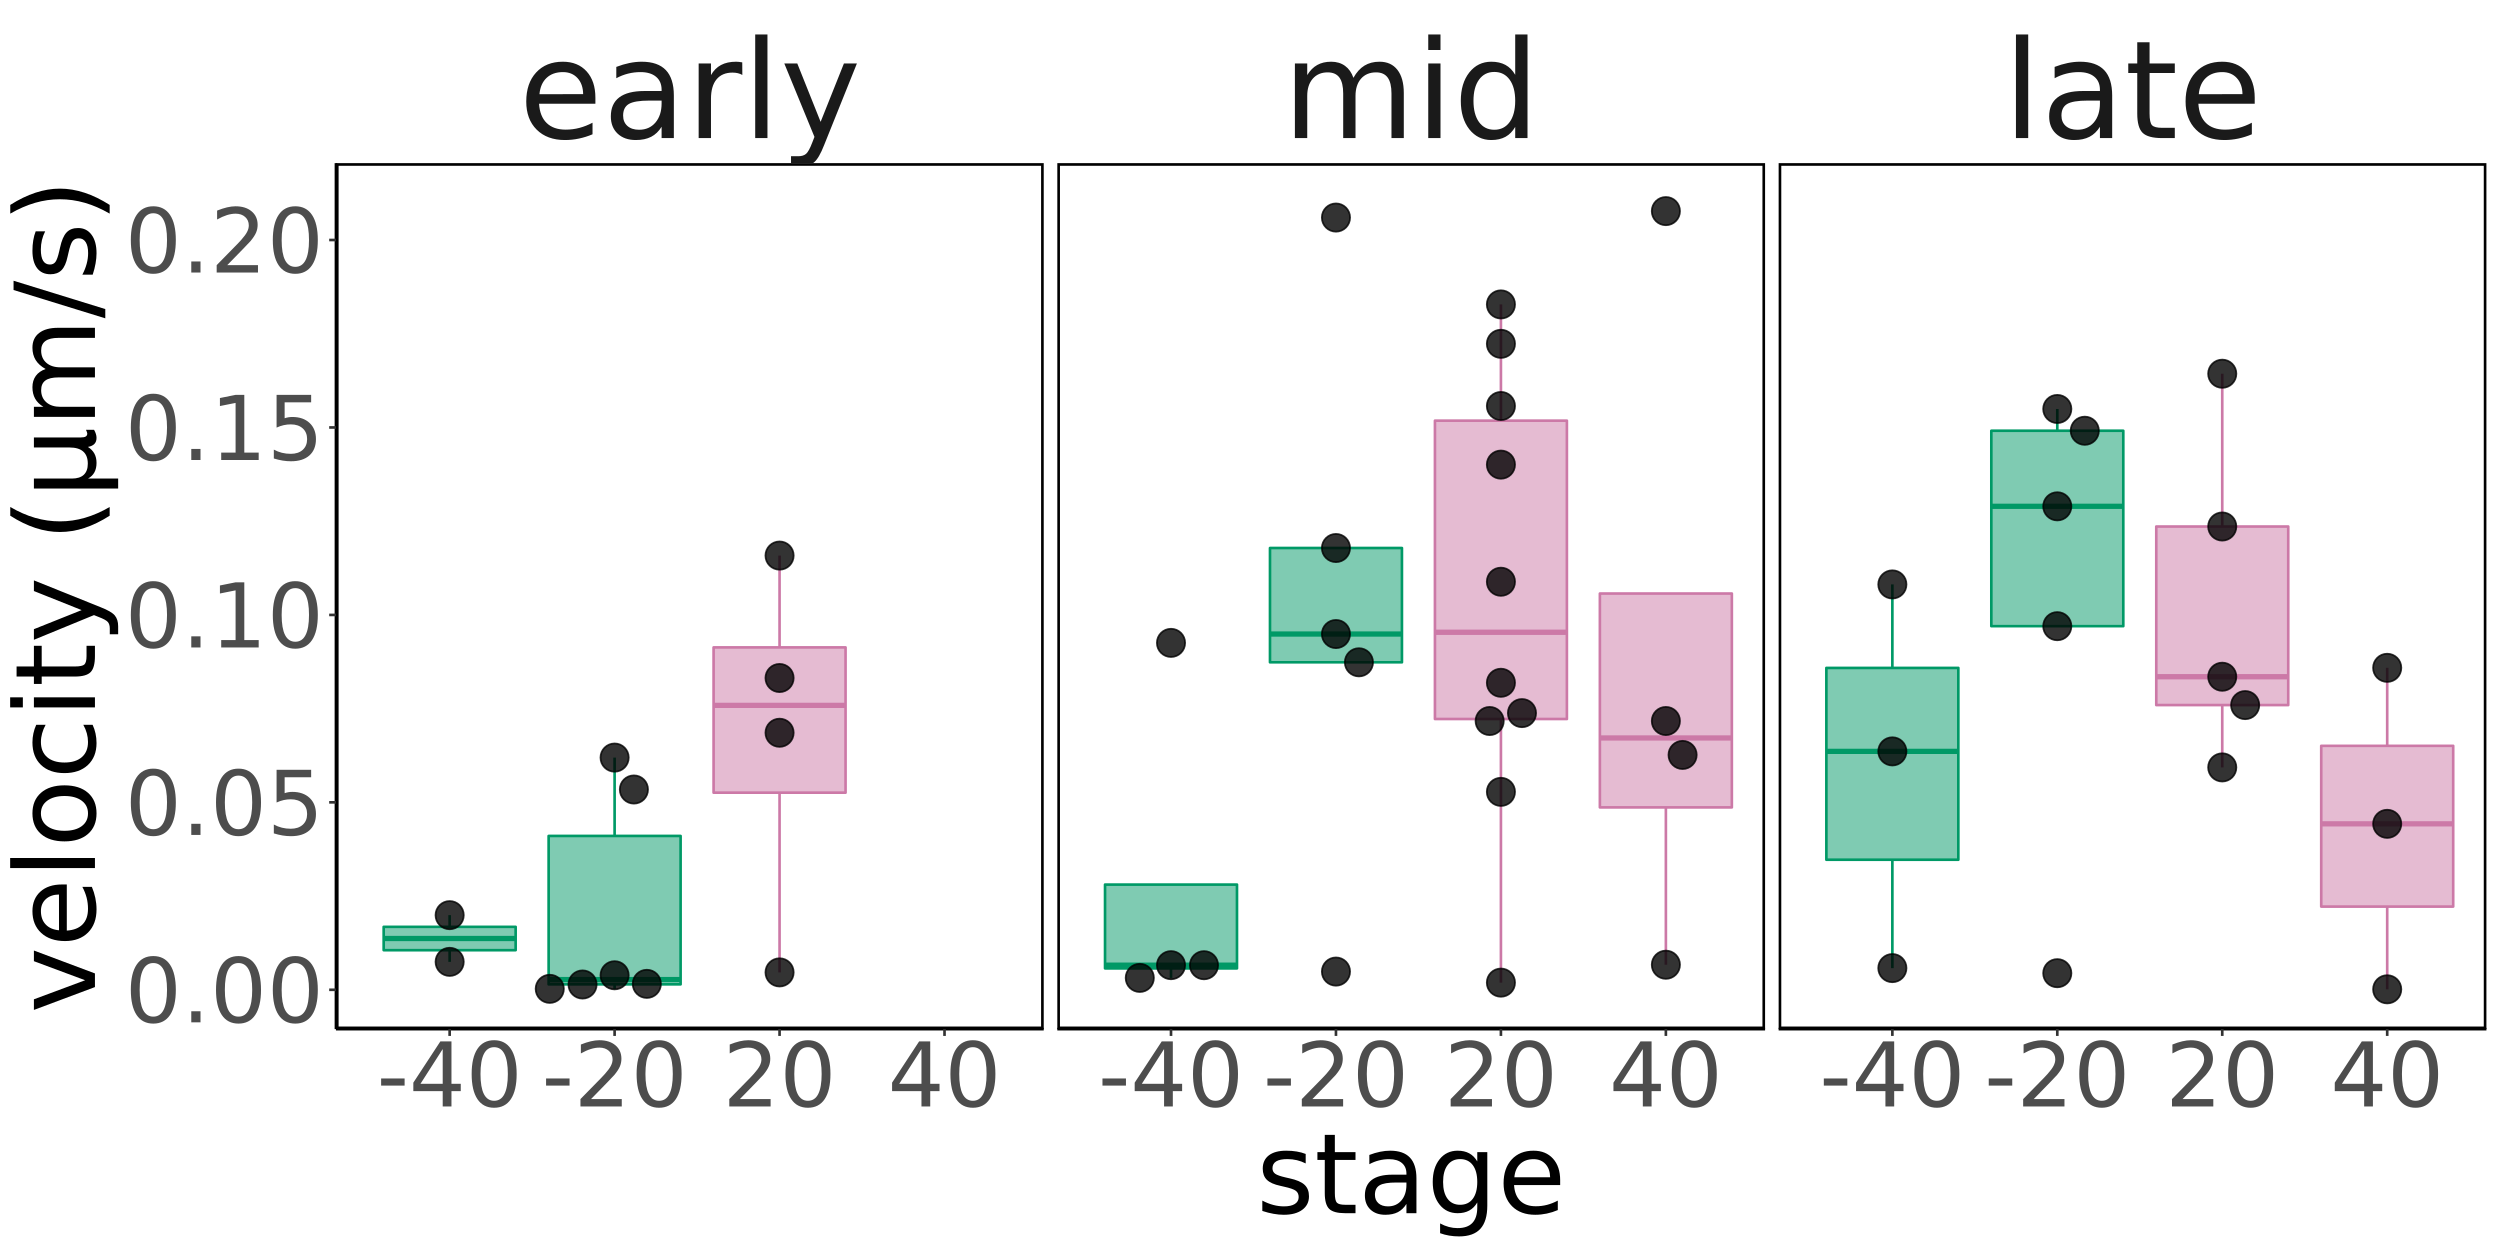
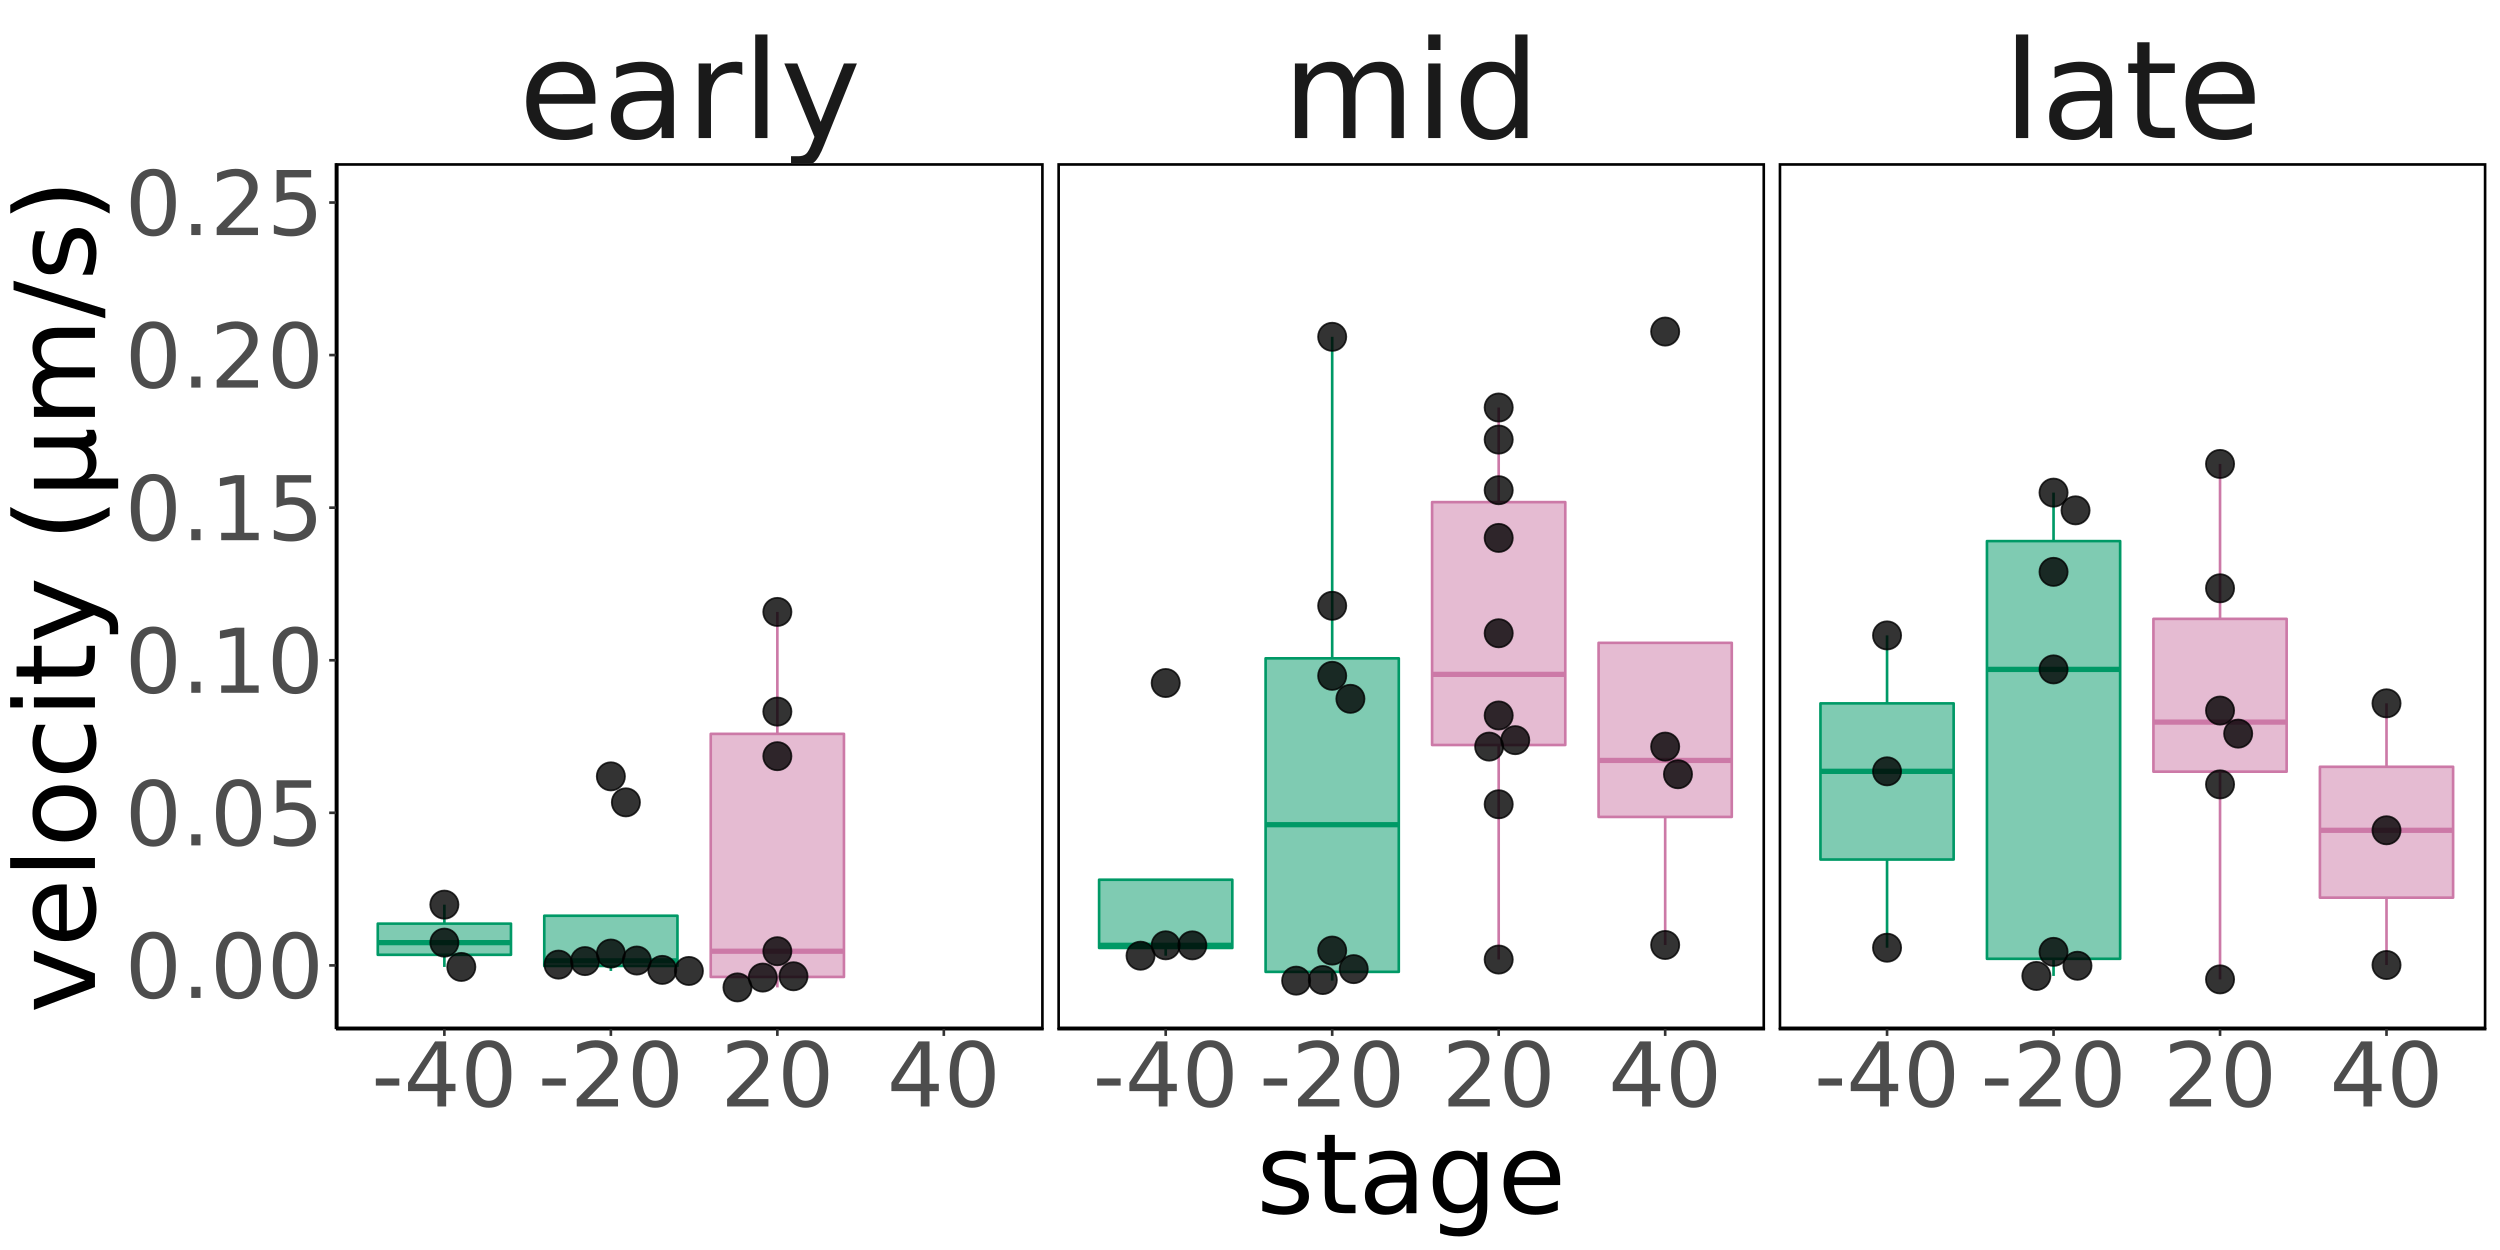
<svg xmlns="http://www.w3.org/2000/svg" class="svglite" width="1008.00pt" height="504.00pt" viewBox="0 0 1008.00 504.00">
  <defs>
    <style type="text/css">
    .svglite line, .svglite polyline, .svglite polygon, .svglite path, .svglite rect, .svglite circle {
      fill: none;
      stroke: #000000;
      stroke-linecap: round;
      stroke-linejoin: round;
      stroke-miterlimit: 10.00;
    }
    .svglite text {
      white-space: pre;
    }
  </style>
  </defs>
  <rect width="100%" height="100%" style="stroke: none; fill: #FFFFFF;" />
  <defs>
    <clipPath id="cpMC4wMHwxMDA4LjAwfDAuMDB8NTA0LjAw">
      <rect x="0.00" y="0.00" width="1008.00" height="504.00" />
    </clipPath>
  </defs>
  <g clip-path="url(#cpMC4wMHwxMDA4LjAwfDAuMDB8NTA0LjAw)">
    <rect x="0.00" y="0.00" width="1008.00" height="504.00" style="stroke-width: 1.07; stroke: #FFFFFF; fill: #FFFFFF;" />
  </g>
  <defs>
    <clipPath id="cpMTM1LjQ2fDQyMC44M3w2NS43OHw0MTQuOTU=">
      <rect x="135.46" y="65.78" width="285.37" height="349.17" />
    </clipPath>
  </defs>
  <g clip-path="url(#cpMTM1LjQ2fDQyMC44M3w2NS43OHw0MTQuOTU=)">
    <rect x="135.46" y="65.78" width="285.37" height="349.17" style="stroke-width: 2.13; fill: #FFFFFF;" />
-     <line x1="181.30" y1="373.70" x2="181.30" y2="368.99" style="stroke-width: 1.07; stroke: #009966; stroke-linecap: butt;" />
-     <line x1="181.30" y1="383.11" x2="181.30" y2="387.82" style="stroke-width: 1.07; stroke: #009966; stroke-linecap: butt;" />
-     <polygon points="154.70,373.70 154.70,383.11 207.91,383.11 207.91,373.70 154.70,373.70 " style="stroke-width: 1.07; stroke: #009966; fill: #009966; fill-opacity: 0.50;" />
-     <line x1="154.70" y1="378.41" x2="207.91" y2="378.41" style="stroke-width: 2.13; stroke: #009966; stroke-linecap: butt;" />
-     <line x1="247.81" y1="337.06" x2="247.81" y2="305.46" style="stroke-width: 1.07; stroke: #009966; stroke-linecap: butt;" />
-     <line x1="247.81" y1="396.89" x2="247.81" y2="398.70" style="stroke-width: 1.07; stroke: #009966; stroke-linecap: butt;" />
-     <polygon points="221.21,337.06 221.21,396.89 274.42,396.89 274.42,337.06 221.21,337.06 " style="stroke-width: 1.07; stroke: #009966; fill: #009966; fill-opacity: 0.50;" />
-     <line x1="221.21" y1="394.96" x2="274.42" y2="394.96" style="stroke-width: 2.13; stroke: #009966; stroke-linecap: butt;" />
-     <line x1="314.32" y1="261.03" x2="314.32" y2="224.01" style="stroke-width: 1.07; stroke: #CC79A7; stroke-linecap: butt;" />
-     <line x1="314.32" y1="319.61" x2="314.32" y2="392.07" style="stroke-width: 1.07; stroke: #CC79A7; stroke-linecap: butt;" />
-     <polygon points="287.72,261.03 287.72,319.61 340.93,319.61 340.93,261.03 287.72,261.03 " style="stroke-width: 1.07; stroke: #CC79A7; fill: #CC79A7; fill-opacity: 0.50;" />
-     <line x1="287.72" y1="284.41" x2="340.93" y2="284.41" style="stroke-width: 2.13; stroke: #CC79A7; stroke-linecap: butt;" />
-     <circle cx="247.81" cy="305.46" r="5.69" style="stroke-width: 0.71; stroke: #000000; stroke-opacity: 0.80; fill: #000000; fill-opacity: 0.80;" />
-     <circle cx="255.59" cy="318.33" r="5.69" style="stroke-width: 0.71; stroke: #000000; stroke-opacity: 0.80; fill: #000000; fill-opacity: 0.80;" />
-     <circle cx="247.81" cy="393.23" r="5.69" style="stroke-width: 0.71; stroke: #000000; stroke-opacity: 0.80; fill: #000000; fill-opacity: 0.80;" />
-     <circle cx="181.30" cy="368.99" r="5.69" style="stroke-width: 0.71; stroke: #000000; stroke-opacity: 0.80; fill: #000000; fill-opacity: 0.80;" />
-     <circle cx="260.80" cy="396.69" r="5.69" style="stroke-width: 0.71; stroke: #000000; stroke-opacity: 0.80; fill: #000000; fill-opacity: 0.80;" />
-     <circle cx="221.66" cy="398.70" r="5.69" style="stroke-width: 0.71; stroke: #000000; stroke-opacity: 0.80; fill: #000000; fill-opacity: 0.80;" />
-     <circle cx="181.30" cy="387.82" r="5.69" style="stroke-width: 0.71; stroke: #000000; stroke-opacity: 0.80; fill: #000000; fill-opacity: 0.80;" />
-     <circle cx="234.88" cy="396.95" r="5.69" style="stroke-width: 0.71; stroke: #000000; stroke-opacity: 0.80; fill: #000000; fill-opacity: 0.80;" />
-     <circle cx="314.32" cy="273.37" r="5.69" style="stroke-width: 0.71; stroke: #000000; stroke-opacity: 0.80; fill: #000000; fill-opacity: 0.80;" />
-     <circle cx="314.32" cy="295.45" r="5.69" style="stroke-width: 0.71; stroke: #000000; stroke-opacity: 0.80; fill: #000000; fill-opacity: 0.80;" />
-     <circle cx="314.32" cy="392.07" r="5.69" style="stroke-width: 0.71; stroke: #000000; stroke-opacity: 0.80; fill: #000000; fill-opacity: 0.80;" />
-     <circle cx="314.32" cy="224.01" r="5.69" style="stroke-width: 0.71; stroke: #000000; stroke-opacity: 0.80; fill: #000000; fill-opacity: 0.80;" />
+     <line x1="179.17" y1="372.41" x2="179.17" y2="364.75" style="stroke-width: 1.07; stroke: #009966; stroke-linecap: butt;" />
+     <line x1="179.17" y1="384.97" x2="179.17" y2="389.87" style="stroke-width: 1.07; stroke: #009966; stroke-linecap: butt;" />
+     <polygon points="152.32,372.41 152.32,384.97 206.02,384.97 206.02,372.41 152.32,372.41 " style="stroke-width: 1.07; stroke: #009966; fill: #009966; fill-opacity: 0.50;" />
+     <line x1="152.32" y1="380.07" x2="206.02" y2="380.07" style="stroke-width: 2.13; stroke: #009966; stroke-linecap: butt;" />
+     <line x1="246.30" y1="369.23" x2="246.30" y2="369.23" style="stroke-width: 1.07; stroke: #009966; stroke-linecap: butt;" />
+     <line x1="246.30" y1="389.46" x2="246.30" y2="391.49" style="stroke-width: 1.07; stroke: #009966; stroke-linecap: butt;" />
+     <polygon points="219.45,369.23 219.45,389.46 273.15,389.46 273.15,369.23 219.45,369.23 " style="stroke-width: 1.07; stroke: #009966; fill: #009966; fill-opacity: 0.50;" />
+     <line x1="219.45" y1="387.40" x2="273.15" y2="387.40" style="stroke-width: 2.13; stroke: #009966; stroke-linecap: butt;" />
+     <line x1="313.43" y1="295.90" x2="313.43" y2="246.73" style="stroke-width: 1.07; stroke: #CC79A7; stroke-linecap: butt;" />
+     <line x1="313.43" y1="393.90" x2="313.43" y2="398.12" style="stroke-width: 1.07; stroke: #CC79A7; stroke-linecap: butt;" />
+     <polygon points="286.57,295.90 286.57,393.90 340.28,393.90 340.28,295.90 286.57,295.90 " style="stroke-width: 1.07; stroke: #CC79A7; fill: #CC79A7; fill-opacity: 0.50;" />
+     <line x1="286.57" y1="383.53" x2="340.28" y2="383.53" style="stroke-width: 2.13; stroke: #CC79A7; stroke-linecap: butt;" />
+     <circle cx="246.30" cy="313.03" r="5.69" style="stroke-width: 0.71; stroke: #000000; stroke-opacity: 0.80; fill: #000000; fill-opacity: 0.80;" />
+     <circle cx="252.36" cy="323.51" r="5.69" style="stroke-width: 0.71; stroke: #000000; stroke-opacity: 0.80; fill: #000000; fill-opacity: 0.80;" />
+     <circle cx="186.00" cy="389.87" r="5.69" style="stroke-width: 0.71; stroke: #000000; stroke-opacity: 0.80; fill: #000000; fill-opacity: 0.80;" />
+     <circle cx="267.03" cy="391.06" r="5.69" style="stroke-width: 0.71; stroke: #000000; stroke-opacity: 0.80; fill: #000000; fill-opacity: 0.80;" />
+     <circle cx="246.30" cy="384.47" r="5.69" style="stroke-width: 0.71; stroke: #000000; stroke-opacity: 0.80; fill: #000000; fill-opacity: 0.80;" />
+     <circle cx="179.17" cy="364.75" r="5.69" style="stroke-width: 0.71; stroke: #000000; stroke-opacity: 0.80; fill: #000000; fill-opacity: 0.80;" />
+     <circle cx="256.77" cy="387.29" r="5.69" style="stroke-width: 0.71; stroke: #000000; stroke-opacity: 0.80; fill: #000000; fill-opacity: 0.80;" />
+     <circle cx="277.76" cy="391.49" r="5.69" style="stroke-width: 0.71; stroke: #000000; stroke-opacity: 0.80; fill: #000000; fill-opacity: 0.80;" />
+     <circle cx="225.19" cy="388.93" r="5.69" style="stroke-width: 0.71; stroke: #000000; stroke-opacity: 0.80; fill: #000000; fill-opacity: 0.80;" />
+     <circle cx="179.17" cy="380.07" r="5.69" style="stroke-width: 0.71; stroke: #000000; stroke-opacity: 0.80; fill: #000000; fill-opacity: 0.80;" />
+     <circle cx="235.87" cy="387.51" r="5.69" style="stroke-width: 0.71; stroke: #000000; stroke-opacity: 0.80; fill: #000000; fill-opacity: 0.80;" />
+     <circle cx="313.43" cy="286.92" r="5.69" style="stroke-width: 0.71; stroke: #000000; stroke-opacity: 0.80; fill: #000000; fill-opacity: 0.80;" />
+     <circle cx="313.43" cy="304.89" r="5.69" style="stroke-width: 0.71; stroke: #000000; stroke-opacity: 0.80; fill: #000000; fill-opacity: 0.80;" />
+     <circle cx="297.35" cy="398.12" r="5.69" style="stroke-width: 0.71; stroke: #000000; stroke-opacity: 0.80; fill: #000000; fill-opacity: 0.80;" />
+     <circle cx="313.43" cy="383.53" r="5.69" style="stroke-width: 0.71; stroke: #000000; stroke-opacity: 0.80; fill: #000000; fill-opacity: 0.80;" />
+     <circle cx="319.94" cy="393.63" r="5.69" style="stroke-width: 0.71; stroke: #000000; stroke-opacity: 0.80; fill: #000000; fill-opacity: 0.80;" />
+     <circle cx="313.43" cy="246.73" r="5.69" style="stroke-width: 0.71; stroke: #000000; stroke-opacity: 0.80; fill: #000000; fill-opacity: 0.80;" />
+     <circle cx="307.55" cy="394.16" r="5.69" style="stroke-width: 0.71; stroke: #000000; stroke-opacity: 0.80; fill: #000000; fill-opacity: 0.80;" />
  </g>
  <g clip-path="url(#cpMC4wMHwxMDA4LjAwfDAuMDB8NTA0LjAw)">
</g>
  <defs>
    <clipPath id="cpNDI2LjMxfDcxMS42OHw2NS43OHw0MTQuOTU=">
      <rect x="426.31" y="65.78" width="285.37" height="349.17" />
    </clipPath>
  </defs>
  <g clip-path="url(#cpNDI2LjMxfDcxMS42OHw2NS43OHw0MTQuOTU=)">
    <rect x="426.31" y="65.78" width="285.37" height="349.17" style="stroke-width: 2.13; fill: #FFFFFF;" />
-     <line x1="472.15" y1="356.66" x2="472.15" y2="356.66" style="stroke-width: 1.07; stroke: #009966; stroke-linecap: butt;" />
-     <line x1="472.15" y1="390.45" x2="472.15" y2="394.29" style="stroke-width: 1.07; stroke: #009966; stroke-linecap: butt;" />
-     <polygon points="445.55,356.66 445.55,390.45 498.75,390.45 498.75,356.66 445.55,356.66 " style="stroke-width: 1.07; stroke: #009966; fill: #009966; fill-opacity: 0.50;" />
-     <line x1="445.55" y1="389.16" x2="498.75" y2="389.16" style="stroke-width: 2.13; stroke: #009966; stroke-linecap: butt;" />
-     <line x1="538.66" y1="220.96" x2="538.66" y2="220.96" style="stroke-width: 1.07; stroke: #009966; stroke-linecap: butt;" />
-     <line x1="538.66" y1="267.04" x2="538.66" y2="267.04" style="stroke-width: 1.07; stroke: #009966; stroke-linecap: butt;" />
-     <polygon points="512.06,220.96 512.06,267.04 565.26,267.04 565.26,220.96 512.06,220.96 " style="stroke-width: 1.07; stroke: #009966; fill: #009966; fill-opacity: 0.50;" />
-     <line x1="512.06" y1="255.64" x2="565.26" y2="255.64" style="stroke-width: 2.13; stroke: #009966; stroke-linecap: butt;" />
-     <line x1="605.17" y1="169.61" x2="605.17" y2="122.74" style="stroke-width: 1.07; stroke: #CC79A7; stroke-linecap: butt;" />
-     <line x1="605.17" y1="289.91" x2="605.17" y2="396.20" style="stroke-width: 1.07; stroke: #CC79A7; stroke-linecap: butt;" />
-     <polygon points="578.57,169.61 578.57,289.91 631.77,289.91 631.77,169.61 578.57,169.61 " style="stroke-width: 1.07; stroke: #CC79A7; fill: #CC79A7; fill-opacity: 0.50;" />
-     <line x1="578.57" y1="254.93" x2="631.77" y2="254.93" style="stroke-width: 2.13; stroke: #CC79A7; stroke-linecap: butt;" />
-     <line x1="671.68" y1="239.31" x2="671.68" y2="239.31" style="stroke-width: 1.07; stroke: #CC79A7; stroke-linecap: butt;" />
-     <line x1="671.68" y1="325.54" x2="671.68" y2="388.98" style="stroke-width: 1.07; stroke: #CC79A7; stroke-linecap: butt;" />
-     <polygon points="645.07,239.31 645.07,325.54 698.28,325.54 698.28,239.31 645.07,239.31 " style="stroke-width: 1.07; stroke: #CC79A7; fill: #CC79A7; fill-opacity: 0.50;" />
-     <line x1="645.07" y1="297.55" x2="698.28" y2="297.55" style="stroke-width: 2.13; stroke: #CC79A7; stroke-linecap: butt;" />
-     <circle cx="547.92" cy="267.04" r="5.69" style="stroke-width: 0.71; stroke: #000000; stroke-opacity: 0.80; fill: #000000; fill-opacity: 0.80;" />
-     <circle cx="472.15" cy="389.15" r="5.69" style="stroke-width: 0.71; stroke: #000000; stroke-opacity: 0.80; fill: #000000; fill-opacity: 0.80;" />
-     <circle cx="485.45" cy="389.17" r="5.69" style="stroke-width: 0.71; stroke: #000000; stroke-opacity: 0.80; fill: #000000; fill-opacity: 0.80;" />
-     <circle cx="538.66" cy="87.72" r="5.69" style="stroke-width: 0.71; stroke: #000000; stroke-opacity: 0.80; fill: #000000; fill-opacity: 0.80;" />
-     <circle cx="459.56" cy="394.29" r="5.69" style="stroke-width: 0.71; stroke: #000000; stroke-opacity: 0.80; fill: #000000; fill-opacity: 0.80;" />
-     <circle cx="538.66" cy="255.64" r="5.69" style="stroke-width: 0.71; stroke: #000000; stroke-opacity: 0.80; fill: #000000; fill-opacity: 0.80;" />
-     <circle cx="472.15" cy="259.21" r="5.69" style="stroke-width: 0.71; stroke: #000000; stroke-opacity: 0.80; fill: #000000; fill-opacity: 0.80;" />
-     <circle cx="538.66" cy="220.96" r="5.69" style="stroke-width: 0.71; stroke: #000000; stroke-opacity: 0.80; fill: #000000; fill-opacity: 0.80;" />
-     <circle cx="538.66" cy="391.74" r="5.69" style="stroke-width: 0.71; stroke: #000000; stroke-opacity: 0.80; fill: #000000; fill-opacity: 0.80;" />
-     <circle cx="605.17" cy="163.70" r="5.69" style="stroke-width: 0.71; stroke: #000000; stroke-opacity: 0.80; fill: #000000; fill-opacity: 0.80;" />
-     <circle cx="671.68" cy="290.71" r="5.69" style="stroke-width: 0.71; stroke: #000000; stroke-opacity: 0.80; fill: #000000; fill-opacity: 0.80;" />
-     <circle cx="600.63" cy="290.71" r="5.69" style="stroke-width: 0.71; stroke: #000000; stroke-opacity: 0.80; fill: #000000; fill-opacity: 0.80;" />
-     <circle cx="605.17" cy="122.74" r="5.69" style="stroke-width: 0.71; stroke: #000000; stroke-opacity: 0.80; fill: #000000; fill-opacity: 0.80;" />
-     <circle cx="605.17" cy="319.28" r="5.69" style="stroke-width: 0.71; stroke: #000000; stroke-opacity: 0.80; fill: #000000; fill-opacity: 0.80;" />
-     <circle cx="605.17" cy="187.34" r="5.69" style="stroke-width: 0.71; stroke: #000000; stroke-opacity: 0.80; fill: #000000; fill-opacity: 0.80;" />
-     <circle cx="605.17" cy="275.30" r="5.69" style="stroke-width: 0.71; stroke: #000000; stroke-opacity: 0.80; fill: #000000; fill-opacity: 0.80;" />
-     <circle cx="605.17" cy="234.56" r="5.69" style="stroke-width: 0.71; stroke: #000000; stroke-opacity: 0.80; fill: #000000; fill-opacity: 0.80;" />
-     <circle cx="613.66" cy="287.52" r="5.69" style="stroke-width: 0.71; stroke: #000000; stroke-opacity: 0.80; fill: #000000; fill-opacity: 0.80;" />
-     <circle cx="678.42" cy="304.39" r="5.69" style="stroke-width: 0.71; stroke: #000000; stroke-opacity: 0.80; fill: #000000; fill-opacity: 0.80;" />
-     <circle cx="605.17" cy="396.20" r="5.69" style="stroke-width: 0.71; stroke: #000000; stroke-opacity: 0.80; fill: #000000; fill-opacity: 0.80;" />
-     <circle cx="671.68" cy="85.12" r="5.69" style="stroke-width: 0.71; stroke: #000000; stroke-opacity: 0.80; fill: #000000; fill-opacity: 0.80;" />
-     <circle cx="605.17" cy="138.63" r="5.69" style="stroke-width: 0.71; stroke: #000000; stroke-opacity: 0.80; fill: #000000; fill-opacity: 0.80;" />
-     <circle cx="671.68" cy="388.98" r="5.69" style="stroke-width: 0.71; stroke: #000000; stroke-opacity: 0.80; fill: #000000; fill-opacity: 0.80;" />
+     <line x1="470.01" y1="354.71" x2="470.01" y2="354.71" style="stroke-width: 1.07; stroke: #009966; stroke-linecap: butt;" />
+     <line x1="470.01" y1="382.21" x2="470.01" y2="385.34" style="stroke-width: 1.07; stroke: #009966; stroke-linecap: butt;" />
+     <polygon points="443.16,354.71 443.16,382.21 496.87,382.21 496.87,354.71 443.16,354.71 " style="stroke-width: 1.07; stroke: #009966; fill: #009966; fill-opacity: 0.50;" />
+     <line x1="443.16" y1="381.16" x2="496.87" y2="381.16" style="stroke-width: 2.13; stroke: #009966; stroke-linecap: butt;" />
+     <line x1="537.14" y1="265.43" x2="537.14" y2="135.80" style="stroke-width: 1.07; stroke: #009966; stroke-linecap: butt;" />
+     <line x1="537.14" y1="391.85" x2="537.14" y2="395.40" style="stroke-width: 1.07; stroke: #009966; stroke-linecap: butt;" />
+     <polygon points="510.29,265.43 510.29,391.85 563.99,391.85 563.99,265.43 510.29,265.43 " style="stroke-width: 1.07; stroke: #009966; fill: #009966; fill-opacity: 0.50;" />
+     <line x1="510.29" y1="332.52" x2="563.99" y2="332.52" style="stroke-width: 2.13; stroke: #009966; stroke-linecap: butt;" />
+     <line x1="604.27" y1="202.46" x2="604.27" y2="164.31" style="stroke-width: 1.07; stroke: #CC79A7; stroke-linecap: butt;" />
+     <line x1="604.27" y1="300.38" x2="604.27" y2="386.89" style="stroke-width: 1.07; stroke: #CC79A7; stroke-linecap: butt;" />
+     <polygon points="577.42,202.46 577.42,300.38 631.12,300.38 631.12,202.46 577.42,202.46 " style="stroke-width: 1.07; stroke: #CC79A7; fill: #CC79A7; fill-opacity: 0.50;" />
+     <line x1="577.42" y1="271.91" x2="631.12" y2="271.91" style="stroke-width: 2.13; stroke: #CC79A7; stroke-linecap: butt;" />
+     <line x1="671.40" y1="259.19" x2="671.40" y2="259.19" style="stroke-width: 1.07; stroke: #CC79A7; stroke-linecap: butt;" />
+     <line x1="671.40" y1="329.38" x2="671.40" y2="381.02" style="stroke-width: 1.07; stroke: #CC79A7; stroke-linecap: butt;" />
+     <polygon points="644.55,259.19 644.55,329.38 698.25,329.38 698.25,259.19 644.55,259.19 " style="stroke-width: 1.07; stroke: #CC79A7; fill: #CC79A7; fill-opacity: 0.50;" />
+     <line x1="644.55" y1="306.60" x2="698.25" y2="306.60" style="stroke-width: 2.13; stroke: #CC79A7; stroke-linecap: butt;" />
+     <circle cx="544.48" cy="281.76" r="5.69" style="stroke-width: 0.71; stroke: #000000; stroke-opacity: 0.80; fill: #000000; fill-opacity: 0.80;" />
+     <circle cx="470.01" cy="381.15" r="5.69" style="stroke-width: 0.71; stroke: #000000; stroke-opacity: 0.80; fill: #000000; fill-opacity: 0.80;" />
+     <circle cx="480.76" cy="381.17" r="5.69" style="stroke-width: 0.71; stroke: #000000; stroke-opacity: 0.80; fill: #000000; fill-opacity: 0.80;" />
+     <circle cx="522.61" cy="395.40" r="5.69" style="stroke-width: 0.71; stroke: #000000; stroke-opacity: 0.80; fill: #000000; fill-opacity: 0.80;" />
+     <circle cx="545.82" cy="390.75" r="5.69" style="stroke-width: 0.71; stroke: #000000; stroke-opacity: 0.80; fill: #000000; fill-opacity: 0.80;" />
+     <circle cx="537.14" cy="135.80" r="5.69" style="stroke-width: 0.71; stroke: #000000; stroke-opacity: 0.80; fill: #000000; fill-opacity: 0.80;" />
+     <circle cx="459.87" cy="385.34" r="5.69" style="stroke-width: 0.71; stroke: #000000; stroke-opacity: 0.80; fill: #000000; fill-opacity: 0.80;" />
+     <circle cx="537.14" cy="272.49" r="5.69" style="stroke-width: 0.71; stroke: #000000; stroke-opacity: 0.80; fill: #000000; fill-opacity: 0.80;" />
+     <circle cx="533.35" cy="395.15" r="5.69" style="stroke-width: 0.71; stroke: #000000; stroke-opacity: 0.80; fill: #000000; fill-opacity: 0.80;" />
+     <circle cx="470.01" cy="275.39" r="5.69" style="stroke-width: 0.71; stroke: #000000; stroke-opacity: 0.80; fill: #000000; fill-opacity: 0.80;" />
+     <circle cx="537.14" cy="244.25" r="5.69" style="stroke-width: 0.71; stroke: #000000; stroke-opacity: 0.80; fill: #000000; fill-opacity: 0.80;" />
+     <circle cx="537.14" cy="383.27" r="5.69" style="stroke-width: 0.71; stroke: #000000; stroke-opacity: 0.80; fill: #000000; fill-opacity: 0.80;" />
+     <circle cx="604.27" cy="197.65" r="5.69" style="stroke-width: 0.71; stroke: #000000; stroke-opacity: 0.80; fill: #000000; fill-opacity: 0.80;" />
+     <circle cx="671.40" cy="301.03" r="5.69" style="stroke-width: 0.71; stroke: #000000; stroke-opacity: 0.80; fill: #000000; fill-opacity: 0.80;" />
+     <circle cx="600.43" cy="301.03" r="5.69" style="stroke-width: 0.71; stroke: #000000; stroke-opacity: 0.80; fill: #000000; fill-opacity: 0.80;" />
+     <circle cx="604.27" cy="164.31" r="5.69" style="stroke-width: 0.71; stroke: #000000; stroke-opacity: 0.80; fill: #000000; fill-opacity: 0.80;" />
+     <circle cx="604.27" cy="324.28" r="5.69" style="stroke-width: 0.71; stroke: #000000; stroke-opacity: 0.80; fill: #000000; fill-opacity: 0.80;" />
+     <circle cx="604.27" cy="216.89" r="5.69" style="stroke-width: 0.71; stroke: #000000; stroke-opacity: 0.80; fill: #000000; fill-opacity: 0.80;" />
+     <circle cx="604.27" cy="288.48" r="5.69" style="stroke-width: 0.71; stroke: #000000; stroke-opacity: 0.80; fill: #000000; fill-opacity: 0.80;" />
+     <circle cx="604.27" cy="255.33" r="5.69" style="stroke-width: 0.71; stroke: #000000; stroke-opacity: 0.80; fill: #000000; fill-opacity: 0.80;" />
+     <circle cx="610.95" cy="298.43" r="5.69" style="stroke-width: 0.71; stroke: #000000; stroke-opacity: 0.80; fill: #000000; fill-opacity: 0.80;" />
+     <circle cx="676.56" cy="312.17" r="5.69" style="stroke-width: 0.71; stroke: #000000; stroke-opacity: 0.80; fill: #000000; fill-opacity: 0.80;" />
+     <circle cx="604.27" cy="386.89" r="5.69" style="stroke-width: 0.71; stroke: #000000; stroke-opacity: 0.80; fill: #000000; fill-opacity: 0.80;" />
+     <circle cx="671.40" cy="133.69" r="5.69" style="stroke-width: 0.71; stroke: #000000; stroke-opacity: 0.80; fill: #000000; fill-opacity: 0.80;" />
+     <circle cx="604.27" cy="177.24" r="5.69" style="stroke-width: 0.71; stroke: #000000; stroke-opacity: 0.80; fill: #000000; fill-opacity: 0.80;" />
+     <circle cx="671.40" cy="381.02" r="5.69" style="stroke-width: 0.71; stroke: #000000; stroke-opacity: 0.80; fill: #000000; fill-opacity: 0.80;" />
  </g>
  <g clip-path="url(#cpMC4wMHwxMDA4LjAwfDAuMDB8NTA0LjAw)">
</g>
  <defs>
    <clipPath id="cpNzE3LjE1fDEwMDIuNTJ8NjUuNzh8NDE0Ljk1">
      <rect x="717.15" y="65.78" width="285.37" height="349.17" />
    </clipPath>
  </defs>
  <g clip-path="url(#cpNzE3LjE1fDEwMDIuNTJ8NjUuNzh8NDE0Ljk1)">
    <rect x="717.15" y="65.78" width="285.37" height="349.17" style="stroke-width: 2.13; fill: #FFFFFF;" />
-     <line x1="763.00" y1="269.30" x2="763.00" y2="235.64" style="stroke-width: 1.07; stroke: #009966; stroke-linecap: butt;" />
-     <line x1="763.00" y1="346.65" x2="763.00" y2="390.34" style="stroke-width: 1.07; stroke: #009966; stroke-linecap: butt;" />
-     <polygon points="736.39,269.30 736.39,346.65 789.60,346.65 789.60,269.30 736.39,269.30 " style="stroke-width: 1.07; stroke: #009966; fill: #009966; fill-opacity: 0.50;" />
-     <line x1="736.39" y1="302.96" x2="789.60" y2="302.96" style="stroke-width: 2.13; stroke: #009966; stroke-linecap: butt;" />
-     <line x1="829.50" y1="173.68" x2="829.50" y2="164.90" style="stroke-width: 1.07; stroke: #009966; stroke-linecap: butt;" />
-     <line x1="829.50" y1="252.47" x2="829.50" y2="252.47" style="stroke-width: 1.07; stroke: #009966; stroke-linecap: butt;" />
-     <polygon points="802.90,173.68 802.90,252.47 856.11,252.47 856.11,173.68 802.90,173.68 " style="stroke-width: 1.07; stroke: #009966; fill: #009966; fill-opacity: 0.50;" />
-     <line x1="802.90" y1="204.15" x2="856.11" y2="204.15" style="stroke-width: 2.13; stroke: #009966; stroke-linecap: butt;" />
-     <line x1="896.01" y1="212.29" x2="896.01" y2="150.69" style="stroke-width: 1.07; stroke: #CC79A7; stroke-linecap: butt;" />
-     <line x1="896.01" y1="284.29" x2="896.01" y2="309.42" style="stroke-width: 1.07; stroke: #CC79A7; stroke-linecap: butt;" />
-     <polygon points="869.41,212.29 869.41,284.29 922.62,284.29 922.62,212.29 869.41,212.29 " style="stroke-width: 1.07; stroke: #CC79A7; fill: #CC79A7; fill-opacity: 0.50;" />
-     <line x1="869.41" y1="272.86" x2="922.62" y2="272.86" style="stroke-width: 2.13; stroke: #CC79A7; stroke-linecap: butt;" />
-     <line x1="962.52" y1="300.72" x2="962.52" y2="269.27" style="stroke-width: 1.07; stroke: #CC79A7; stroke-linecap: butt;" />
-     <line x1="962.52" y1="365.53" x2="962.52" y2="398.89" style="stroke-width: 1.07; stroke: #CC79A7; stroke-linecap: butt;" />
-     <polygon points="935.92,300.72 935.92,365.53 989.13,365.53 989.13,300.72 935.92,300.72 " style="stroke-width: 1.07; stroke: #CC79A7; fill: #CC79A7; fill-opacity: 0.50;" />
-     <line x1="935.92" y1="332.17" x2="989.13" y2="332.17" style="stroke-width: 2.13; stroke: #CC79A7; stroke-linecap: butt;" />
-     <circle cx="829.50" cy="164.90" r="5.69" style="stroke-width: 0.71; stroke: #000000; stroke-opacity: 0.80; fill: #000000; fill-opacity: 0.80;" />
-     <circle cx="829.50" cy="252.47" r="5.69" style="stroke-width: 0.71; stroke: #000000; stroke-opacity: 0.80; fill: #000000; fill-opacity: 0.80;" />
-     <circle cx="763.00" cy="302.96" r="5.69" style="stroke-width: 0.71; stroke: #000000; stroke-opacity: 0.80; fill: #000000; fill-opacity: 0.80;" />
-     <circle cx="840.58" cy="173.68" r="5.69" style="stroke-width: 0.71; stroke: #000000; stroke-opacity: 0.80; fill: #000000; fill-opacity: 0.80;" />
-     <circle cx="829.50" cy="204.15" r="5.69" style="stroke-width: 0.71; stroke: #000000; stroke-opacity: 0.80; fill: #000000; fill-opacity: 0.80;" />
-     <circle cx="763.00" cy="390.34" r="5.69" style="stroke-width: 0.71; stroke: #000000; stroke-opacity: 0.80; fill: #000000; fill-opacity: 0.80;" />
-     <circle cx="829.50" cy="392.39" r="5.69" style="stroke-width: 0.71; stroke: #000000; stroke-opacity: 0.80; fill: #000000; fill-opacity: 0.80;" />
-     <circle cx="763.00" cy="235.64" r="5.69" style="stroke-width: 0.71; stroke: #000000; stroke-opacity: 0.80; fill: #000000; fill-opacity: 0.80;" />
-     <circle cx="962.52" cy="398.89" r="5.69" style="stroke-width: 0.71; stroke: #000000; stroke-opacity: 0.80; fill: #000000; fill-opacity: 0.80;" />
-     <circle cx="962.52" cy="332.17" r="5.69" style="stroke-width: 0.71; stroke: #000000; stroke-opacity: 0.80; fill: #000000; fill-opacity: 0.80;" />
-     <circle cx="896.01" cy="309.42" r="5.69" style="stroke-width: 0.71; stroke: #000000; stroke-opacity: 0.80; fill: #000000; fill-opacity: 0.80;" />
-     <circle cx="962.52" cy="269.27" r="5.69" style="stroke-width: 0.71; stroke: #000000; stroke-opacity: 0.80; fill: #000000; fill-opacity: 0.80;" />
-     <circle cx="896.01" cy="150.69" r="5.69" style="stroke-width: 0.71; stroke: #000000; stroke-opacity: 0.80; fill: #000000; fill-opacity: 0.80;" />
-     <circle cx="896.01" cy="272.86" r="5.69" style="stroke-width: 0.71; stroke: #000000; stroke-opacity: 0.80; fill: #000000; fill-opacity: 0.80;" />
-     <circle cx="905.25" cy="284.29" r="5.69" style="stroke-width: 0.71; stroke: #000000; stroke-opacity: 0.80; fill: #000000; fill-opacity: 0.80;" />
-     <circle cx="896.01" cy="212.29" r="5.69" style="stroke-width: 0.71; stroke: #000000; stroke-opacity: 0.80; fill: #000000; fill-opacity: 0.80;" />
+     <line x1="760.86" y1="283.60" x2="760.86" y2="256.20" style="stroke-width: 1.07; stroke: #009966; stroke-linecap: butt;" />
+     <line x1="760.86" y1="346.56" x2="760.86" y2="382.12" style="stroke-width: 1.07; stroke: #009966; stroke-linecap: butt;" />
+     <polygon points="734.01,283.60 734.01,346.56 787.71,346.56 787.71,283.60 734.01,283.60 " style="stroke-width: 1.07; stroke: #009966; fill: #009966; fill-opacity: 0.50;" />
+     <line x1="734.01" y1="311.00" x2="787.71" y2="311.00" style="stroke-width: 2.13; stroke: #009966; stroke-linecap: butt;" />
+     <line x1="827.99" y1="218.17" x2="827.99" y2="198.63" style="stroke-width: 1.07; stroke: #009966; stroke-linecap: butt;" />
+     <line x1="827.99" y1="386.59" x2="827.99" y2="393.50" style="stroke-width: 1.07; stroke: #009966; stroke-linecap: butt;" />
+     <polygon points="801.14,218.17 801.14,386.59 854.84,386.59 854.84,218.17 801.14,218.17 " style="stroke-width: 1.07; stroke: #009966; fill: #009966; fill-opacity: 0.50;" />
+     <line x1="801.14" y1="269.90" x2="854.84" y2="269.90" style="stroke-width: 2.13; stroke: #009966; stroke-linecap: butt;" />
+     <line x1="895.12" y1="249.53" x2="895.12" y2="187.06" style="stroke-width: 1.07; stroke: #CC79A7; stroke-linecap: butt;" />
+     <line x1="895.12" y1="311.14" x2="895.12" y2="394.89" style="stroke-width: 1.07; stroke: #CC79A7; stroke-linecap: butt;" />
+     <polygon points="868.26,249.53 868.26,311.14 921.97,311.14 921.97,249.53 868.26,249.53 " style="stroke-width: 1.07; stroke: #CC79A7; fill: #CC79A7; fill-opacity: 0.50;" />
+     <line x1="868.26" y1="291.15" x2="921.97" y2="291.15" style="stroke-width: 2.13; stroke: #CC79A7; stroke-linecap: butt;" />
+     <line x1="962.24" y1="309.17" x2="962.24" y2="283.58" style="stroke-width: 1.07; stroke: #CC79A7; stroke-linecap: butt;" />
+     <line x1="962.24" y1="361.93" x2="962.24" y2="389.09" style="stroke-width: 1.07; stroke: #CC79A7; stroke-linecap: butt;" />
+     <polygon points="935.39,309.17 935.39,361.93 989.09,361.93 989.09,309.17 935.39,309.17 " style="stroke-width: 1.07; stroke: #CC79A7; fill: #CC79A7; fill-opacity: 0.50;" />
+     <line x1="935.39" y1="334.77" x2="989.09" y2="334.77" style="stroke-width: 2.13; stroke: #CC79A7; stroke-linecap: butt;" />
+     <circle cx="827.99" cy="198.63" r="5.69" style="stroke-width: 0.71; stroke: #000000; stroke-opacity: 0.80; fill: #000000; fill-opacity: 0.80;" />
+     <circle cx="827.99" cy="269.90" r="5.69" style="stroke-width: 0.71; stroke: #000000; stroke-opacity: 0.80; fill: #000000; fill-opacity: 0.80;" />
+     <circle cx="837.63" cy="389.39" r="5.69" style="stroke-width: 0.71; stroke: #000000; stroke-opacity: 0.80; fill: #000000; fill-opacity: 0.80;" />
+     <circle cx="760.86" cy="311.00" r="5.69" style="stroke-width: 0.71; stroke: #000000; stroke-opacity: 0.80; fill: #000000; fill-opacity: 0.80;" />
+     <circle cx="821.06" cy="393.50" r="5.69" style="stroke-width: 0.71; stroke: #000000; stroke-opacity: 0.80; fill: #000000; fill-opacity: 0.80;" />
+     <circle cx="836.86" cy="205.77" r="5.69" style="stroke-width: 0.71; stroke: #000000; stroke-opacity: 0.80; fill: #000000; fill-opacity: 0.80;" />
+     <circle cx="827.99" cy="230.57" r="5.69" style="stroke-width: 0.71; stroke: #000000; stroke-opacity: 0.80; fill: #000000; fill-opacity: 0.80;" />
+     <circle cx="760.86" cy="382.12" r="5.69" style="stroke-width: 0.71; stroke: #000000; stroke-opacity: 0.80; fill: #000000; fill-opacity: 0.80;" />
+     <circle cx="827.99" cy="383.79" r="5.69" style="stroke-width: 0.71; stroke: #000000; stroke-opacity: 0.80; fill: #000000; fill-opacity: 0.80;" />
+     <circle cx="760.86" cy="256.20" r="5.69" style="stroke-width: 0.71; stroke: #000000; stroke-opacity: 0.80; fill: #000000; fill-opacity: 0.80;" />
+     <circle cx="962.24" cy="389.09" r="5.69" style="stroke-width: 0.71; stroke: #000000; stroke-opacity: 0.80; fill: #000000; fill-opacity: 0.80;" />
+     <circle cx="962.24" cy="334.77" r="5.69" style="stroke-width: 0.71; stroke: #000000; stroke-opacity: 0.80; fill: #000000; fill-opacity: 0.80;" />
+     <circle cx="895.12" cy="316.26" r="5.69" style="stroke-width: 0.71; stroke: #000000; stroke-opacity: 0.80; fill: #000000; fill-opacity: 0.80;" />
+     <circle cx="962.24" cy="283.58" r="5.69" style="stroke-width: 0.71; stroke: #000000; stroke-opacity: 0.80; fill: #000000; fill-opacity: 0.80;" />
+     <circle cx="895.12" cy="187.06" r="5.69" style="stroke-width: 0.71; stroke: #000000; stroke-opacity: 0.80; fill: #000000; fill-opacity: 0.80;" />
+     <circle cx="895.12" cy="286.50" r="5.69" style="stroke-width: 0.71; stroke: #000000; stroke-opacity: 0.80; fill: #000000; fill-opacity: 0.80;" />
+     <circle cx="902.43" cy="295.80" r="5.69" style="stroke-width: 0.71; stroke: #000000; stroke-opacity: 0.80; fill: #000000; fill-opacity: 0.80;" />
+     <circle cx="895.12" cy="237.20" r="5.69" style="stroke-width: 0.71; stroke: #000000; stroke-opacity: 0.80; fill: #000000; fill-opacity: 0.80;" />
+     <circle cx="895.12" cy="394.89" r="5.69" style="stroke-width: 0.71; stroke: #000000; stroke-opacity: 0.80; fill: #000000; fill-opacity: 0.80;" />
  </g>
  <g clip-path="url(#cpMC4wMHwxMDA4LjAwfDAuMDB8NTA0LjAw)">
</g>
  <defs>
    <clipPath id="cpMTM1LjQ2fDQyMC44M3w1LjQ4fDY1Ljc4">
      <rect x="135.46" y="5.48" width="285.37" height="60.30" />
    </clipPath>
  </defs>
  <g clip-path="url(#cpMTM1LjQ2fDQyMC44M3w1LjQ4fDY1Ljc4)">
    <text x="278.15" y="55.68" text-anchor="middle" style="font-size: 55.00px;fill: #1A1A1A; font-family: &quot;DejaVu Sans&quot;;" textLength="137.99px" lengthAdjust="spacingAndGlyphs">early</text>
  </g>
  <g clip-path="url(#cpMC4wMHwxMDA4LjAwfDAuMDB8NTA0LjAw)">
</g>
  <defs>
    <clipPath id="cpNDI2LjMxfDcxMS42OHw1LjQ4fDY1Ljc4">
      <rect x="426.31" y="5.48" width="285.37" height="60.30" />
    </clipPath>
  </defs>
  <g clip-path="url(#cpNDI2LjMxfDcxMS42OHw1LjQ4fDY1Ljc4)">
    <text x="568.99" y="55.68" text-anchor="middle" style="font-size: 55.00px;fill: #1A1A1A; font-family: &quot;DejaVu Sans&quot;;" textLength="103.77px" lengthAdjust="spacingAndGlyphs">mid</text>
  </g>
  <g clip-path="url(#cpMC4wMHwxMDA4LjAwfDAuMDB8NTA0LjAw)">
</g>
  <defs>
    <clipPath id="cpNzE3LjE1fDEwMDIuNTJ8NS40OHw2NS43OA==">
      <rect x="717.15" y="5.48" width="285.37" height="60.30" />
    </clipPath>
  </defs>
  <g clip-path="url(#cpNzE3LjE1fDEwMDIuNTJ8NS40OHw2NS43OA==)">
    <text x="859.84" y="55.68" text-anchor="middle" style="font-size: 55.00px;fill: #1A1A1A; font-family: &quot;DejaVu Sans&quot;;" textLength="104.39px" lengthAdjust="spacingAndGlyphs">late</text>
  </g>
  <g clip-path="url(#cpMC4wMHwxMDA4LjAwfDAuMDB8NTA0LjAw)">
    <polyline points="135.46,414.95 420.83,414.95 " style="stroke-width: 1.07; stroke-linecap: butt;" />
-     <polyline points="181.30,417.69 181.30,414.95 " style="stroke-width: 1.07; stroke: #333333; stroke-linecap: butt;" />
-     <polyline points="247.81,417.69 247.81,414.95 " style="stroke-width: 1.07; stroke: #333333; stroke-linecap: butt;" />
-     <polyline points="314.32,417.69 314.32,414.95 " style="stroke-width: 1.07; stroke: #333333; stroke-linecap: butt;" />
-     <polyline points="380.83,417.69 380.83,414.95 " style="stroke-width: 1.07; stroke: #333333; stroke-linecap: butt;" />
-     <text x="181.30" y="446.13" text-anchor="middle" style="font-size: 36.00px;fill: #4D4D4D; font-family: &quot;DejaVu Sans&quot;;" textLength="58.80px" lengthAdjust="spacingAndGlyphs">-40</text>
-     <text x="247.81" y="446.13" text-anchor="middle" style="font-size: 36.00px;fill: #4D4D4D; font-family: &quot;DejaVu Sans&quot;;" textLength="58.80px" lengthAdjust="spacingAndGlyphs">-20</text>
-     <text x="314.32" y="446.13" text-anchor="middle" style="font-size: 36.00px;fill: #4D4D4D; font-family: &quot;DejaVu Sans&quot;;" textLength="45.81px" lengthAdjust="spacingAndGlyphs">20</text>
-     <text x="380.83" y="446.13" text-anchor="middle" style="font-size: 36.00px;fill: #4D4D4D; font-family: &quot;DejaVu Sans&quot;;" textLength="45.81px" lengthAdjust="spacingAndGlyphs">40</text>
+     <polyline points="179.17,417.69 179.17,414.95 " style="stroke-width: 1.07; stroke: #333333; stroke-linecap: butt;" />
+     <polyline points="246.30,417.69 246.30,414.95 " style="stroke-width: 1.07; stroke: #333333; stroke-linecap: butt;" />
+     <polyline points="313.43,417.69 313.43,414.95 " style="stroke-width: 1.07; stroke: #333333; stroke-linecap: butt;" />
+     <polyline points="380.55,417.69 380.55,414.95 " style="stroke-width: 1.07; stroke: #333333; stroke-linecap: butt;" />
+     <text x="179.17" y="446.13" text-anchor="middle" style="font-size: 36.00px;fill: #4D4D4D; font-family: &quot;DejaVu Sans&quot;;" textLength="58.80px" lengthAdjust="spacingAndGlyphs">-40</text>
+     <text x="246.30" y="446.13" text-anchor="middle" style="font-size: 36.00px;fill: #4D4D4D; font-family: &quot;DejaVu Sans&quot;;" textLength="58.80px" lengthAdjust="spacingAndGlyphs">-20</text>
+     <text x="313.43" y="446.13" text-anchor="middle" style="font-size: 36.00px;fill: #4D4D4D; font-family: &quot;DejaVu Sans&quot;;" textLength="45.81px" lengthAdjust="spacingAndGlyphs">20</text>
+     <text x="380.55" y="446.13" text-anchor="middle" style="font-size: 36.00px;fill: #4D4D4D; font-family: &quot;DejaVu Sans&quot;;" textLength="45.81px" lengthAdjust="spacingAndGlyphs">40</text>
    <polyline points="426.31,414.95 711.68,414.95 " style="stroke-width: 1.07; stroke-linecap: butt;" />
-     <polyline points="472.15,417.69 472.15,414.95 " style="stroke-width: 1.07; stroke: #333333; stroke-linecap: butt;" />
-     <polyline points="538.66,417.69 538.66,414.95 " style="stroke-width: 1.07; stroke: #333333; stroke-linecap: butt;" />
-     <polyline points="605.17,417.69 605.17,414.95 " style="stroke-width: 1.07; stroke: #333333; stroke-linecap: butt;" />
-     <polyline points="671.68,417.69 671.68,414.95 " style="stroke-width: 1.07; stroke: #333333; stroke-linecap: butt;" />
-     <text x="472.15" y="446.13" text-anchor="middle" style="font-size: 36.00px;fill: #4D4D4D; font-family: &quot;DejaVu Sans&quot;;" textLength="58.80px" lengthAdjust="spacingAndGlyphs">-40</text>
-     <text x="538.66" y="446.13" text-anchor="middle" style="font-size: 36.00px;fill: #4D4D4D; font-family: &quot;DejaVu Sans&quot;;" textLength="58.80px" lengthAdjust="spacingAndGlyphs">-20</text>
-     <text x="605.17" y="446.13" text-anchor="middle" style="font-size: 36.00px;fill: #4D4D4D; font-family: &quot;DejaVu Sans&quot;;" textLength="45.81px" lengthAdjust="spacingAndGlyphs">20</text>
-     <text x="671.68" y="446.13" text-anchor="middle" style="font-size: 36.00px;fill: #4D4D4D; font-family: &quot;DejaVu Sans&quot;;" textLength="45.81px" lengthAdjust="spacingAndGlyphs">40</text>
+     <polyline points="470.01,417.69 470.01,414.95 " style="stroke-width: 1.07; stroke: #333333; stroke-linecap: butt;" />
+     <polyline points="537.14,417.69 537.14,414.95 " style="stroke-width: 1.07; stroke: #333333; stroke-linecap: butt;" />
+     <polyline points="604.27,417.69 604.27,414.95 " style="stroke-width: 1.07; stroke: #333333; stroke-linecap: butt;" />
+     <polyline points="671.40,417.69 671.40,414.95 " style="stroke-width: 1.07; stroke: #333333; stroke-linecap: butt;" />
+     <text x="470.01" y="446.13" text-anchor="middle" style="font-size: 36.00px;fill: #4D4D4D; font-family: &quot;DejaVu Sans&quot;;" textLength="58.80px" lengthAdjust="spacingAndGlyphs">-40</text>
+     <text x="537.14" y="446.13" text-anchor="middle" style="font-size: 36.00px;fill: #4D4D4D; font-family: &quot;DejaVu Sans&quot;;" textLength="58.80px" lengthAdjust="spacingAndGlyphs">-20</text>
+     <text x="604.27" y="446.13" text-anchor="middle" style="font-size: 36.00px;fill: #4D4D4D; font-family: &quot;DejaVu Sans&quot;;" textLength="45.81px" lengthAdjust="spacingAndGlyphs">20</text>
+     <text x="671.40" y="446.13" text-anchor="middle" style="font-size: 36.00px;fill: #4D4D4D; font-family: &quot;DejaVu Sans&quot;;" textLength="45.81px" lengthAdjust="spacingAndGlyphs">40</text>
    <polyline points="717.15,414.95 1002.52,414.95 " style="stroke-width: 1.07; stroke-linecap: butt;" />
-     <polyline points="763.00,417.69 763.00,414.95 " style="stroke-width: 1.07; stroke: #333333; stroke-linecap: butt;" />
-     <polyline points="829.50,417.69 829.50,414.95 " style="stroke-width: 1.07; stroke: #333333; stroke-linecap: butt;" />
-     <polyline points="896.01,417.69 896.01,414.95 " style="stroke-width: 1.07; stroke: #333333; stroke-linecap: butt;" />
-     <polyline points="962.52,417.69 962.52,414.95 " style="stroke-width: 1.07; stroke: #333333; stroke-linecap: butt;" />
-     <text x="763.00" y="446.13" text-anchor="middle" style="font-size: 36.00px;fill: #4D4D4D; font-family: &quot;DejaVu Sans&quot;;" textLength="58.80px" lengthAdjust="spacingAndGlyphs">-40</text>
-     <text x="829.50" y="446.13" text-anchor="middle" style="font-size: 36.00px;fill: #4D4D4D; font-family: &quot;DejaVu Sans&quot;;" textLength="58.80px" lengthAdjust="spacingAndGlyphs">-20</text>
-     <text x="896.01" y="446.13" text-anchor="middle" style="font-size: 36.00px;fill: #4D4D4D; font-family: &quot;DejaVu Sans&quot;;" textLength="45.81px" lengthAdjust="spacingAndGlyphs">20</text>
-     <text x="962.52" y="446.13" text-anchor="middle" style="font-size: 36.00px;fill: #4D4D4D; font-family: &quot;DejaVu Sans&quot;;" textLength="45.81px" lengthAdjust="spacingAndGlyphs">40</text>
+     <polyline points="760.86,417.69 760.86,414.95 " style="stroke-width: 1.07; stroke: #333333; stroke-linecap: butt;" />
+     <polyline points="827.99,417.69 827.99,414.95 " style="stroke-width: 1.07; stroke: #333333; stroke-linecap: butt;" />
+     <polyline points="895.12,417.69 895.12,414.95 " style="stroke-width: 1.07; stroke: #333333; stroke-linecap: butt;" />
+     <polyline points="962.24,417.69 962.24,414.95 " style="stroke-width: 1.07; stroke: #333333; stroke-linecap: butt;" />
+     <text x="760.86" y="446.13" text-anchor="middle" style="font-size: 36.00px;fill: #4D4D4D; font-family: &quot;DejaVu Sans&quot;;" textLength="58.80px" lengthAdjust="spacingAndGlyphs">-40</text>
+     <text x="827.99" y="446.13" text-anchor="middle" style="font-size: 36.00px;fill: #4D4D4D; font-family: &quot;DejaVu Sans&quot;;" textLength="58.80px" lengthAdjust="spacingAndGlyphs">-20</text>
+     <text x="895.12" y="446.13" text-anchor="middle" style="font-size: 36.00px;fill: #4D4D4D; font-family: &quot;DejaVu Sans&quot;;" textLength="45.81px" lengthAdjust="spacingAndGlyphs">20</text>
+     <text x="962.24" y="446.13" text-anchor="middle" style="font-size: 36.00px;fill: #4D4D4D; font-family: &quot;DejaVu Sans&quot;;" textLength="45.81px" lengthAdjust="spacingAndGlyphs">40</text>
    <polyline points="135.46,414.95 135.46,65.78 " style="stroke-width: 1.07; stroke-linecap: butt;" />
-     <text x="130.53" y="412.20" text-anchor="end" style="font-size: 36.00px;fill: #4D4D4D; font-family: &quot;DejaVu Sans&quot;;" textLength="80.15px" lengthAdjust="spacingAndGlyphs">0.00</text>
-     <text x="130.53" y="336.63" text-anchor="end" style="font-size: 36.00px;fill: #4D4D4D; font-family: &quot;DejaVu Sans&quot;;" textLength="80.15px" lengthAdjust="spacingAndGlyphs">0.05</text>
-     <text x="130.53" y="261.05" text-anchor="end" style="font-size: 36.00px;fill: #4D4D4D; font-family: &quot;DejaVu Sans&quot;;" textLength="80.15px" lengthAdjust="spacingAndGlyphs">0.10</text>
-     <text x="130.53" y="185.47" text-anchor="end" style="font-size: 36.00px;fill: #4D4D4D; font-family: &quot;DejaVu Sans&quot;;" textLength="80.15px" lengthAdjust="spacingAndGlyphs">0.15</text>
-     <text x="130.53" y="109.89" text-anchor="end" style="font-size: 36.00px;fill: #4D4D4D; font-family: &quot;DejaVu Sans&quot;;" textLength="80.15px" lengthAdjust="spacingAndGlyphs">0.20</text>
-     <polyline points="132.72,399.08 135.46,399.08 " style="stroke-width: 1.07; stroke: #333333; stroke-linecap: butt;" />
-     <polyline points="132.72,323.50 135.46,323.50 " style="stroke-width: 1.07; stroke: #333333; stroke-linecap: butt;" />
-     <polyline points="132.72,247.93 135.46,247.93 " style="stroke-width: 1.07; stroke: #333333; stroke-linecap: butt;" />
-     <polyline points="132.72,172.35 135.46,172.35 " style="stroke-width: 1.07; stroke: #333333; stroke-linecap: butt;" />
-     <polyline points="132.72,96.77 135.46,96.77 " style="stroke-width: 1.07; stroke: #333333; stroke-linecap: butt;" />
+     <text x="130.53" y="402.36" text-anchor="end" style="font-size: 36.00px;fill: #4D4D4D; font-family: &quot;DejaVu Sans&quot;;" textLength="80.15px" lengthAdjust="spacingAndGlyphs">0.00</text>
+     <text x="130.53" y="340.85" text-anchor="end" style="font-size: 36.00px;fill: #4D4D4D; font-family: &quot;DejaVu Sans&quot;;" textLength="80.15px" lengthAdjust="spacingAndGlyphs">0.05</text>
+     <text x="130.53" y="279.33" text-anchor="end" style="font-size: 36.00px;fill: #4D4D4D; font-family: &quot;DejaVu Sans&quot;;" textLength="80.15px" lengthAdjust="spacingAndGlyphs">0.10</text>
+     <text x="130.53" y="217.81" text-anchor="end" style="font-size: 36.00px;fill: #4D4D4D; font-family: &quot;DejaVu Sans&quot;;" textLength="80.15px" lengthAdjust="spacingAndGlyphs">0.15</text>
+     <text x="130.53" y="156.29" text-anchor="end" style="font-size: 36.00px;fill: #4D4D4D; font-family: &quot;DejaVu Sans&quot;;" textLength="80.15px" lengthAdjust="spacingAndGlyphs">0.20</text>
+     <text x="130.53" y="94.78" text-anchor="end" style="font-size: 36.00px;fill: #4D4D4D; font-family: &quot;DejaVu Sans&quot;;" textLength="80.15px" lengthAdjust="spacingAndGlyphs">0.25</text>
+     <polyline points="132.72,389.24 135.46,389.24 " style="stroke-width: 1.07; stroke: #333333; stroke-linecap: butt;" />
+     <polyline points="132.72,327.72 135.46,327.72 " style="stroke-width: 1.07; stroke: #333333; stroke-linecap: butt;" />
+     <polyline points="132.72,266.21 135.46,266.21 " style="stroke-width: 1.07; stroke: #333333; stroke-linecap: butt;" />
+     <polyline points="132.72,204.69 135.46,204.69 " style="stroke-width: 1.07; stroke: #333333; stroke-linecap: butt;" />
+     <polyline points="132.72,143.17 135.46,143.17 " style="stroke-width: 1.07; stroke: #333333; stroke-linecap: butt;" />
+     <polyline points="132.72,81.66 135.46,81.66 " style="stroke-width: 1.07; stroke: #333333; stroke-linecap: butt;" />
    <text x="568.99" y="489.16" text-anchor="middle" style="font-size: 45.00px; font-family: &quot;DejaVu Sans&quot;;" textLength="124.91px" lengthAdjust="spacingAndGlyphs">stage</text>
    <text transform="translate(38.28,240.37) rotate(-90)" text-anchor="middle" style="font-size: 45.00px; font-family: &quot;DejaVu Sans&quot;;" textLength="336.35px" lengthAdjust="spacingAndGlyphs">velocity (µm/s)</text>
  </g>
</svg>
